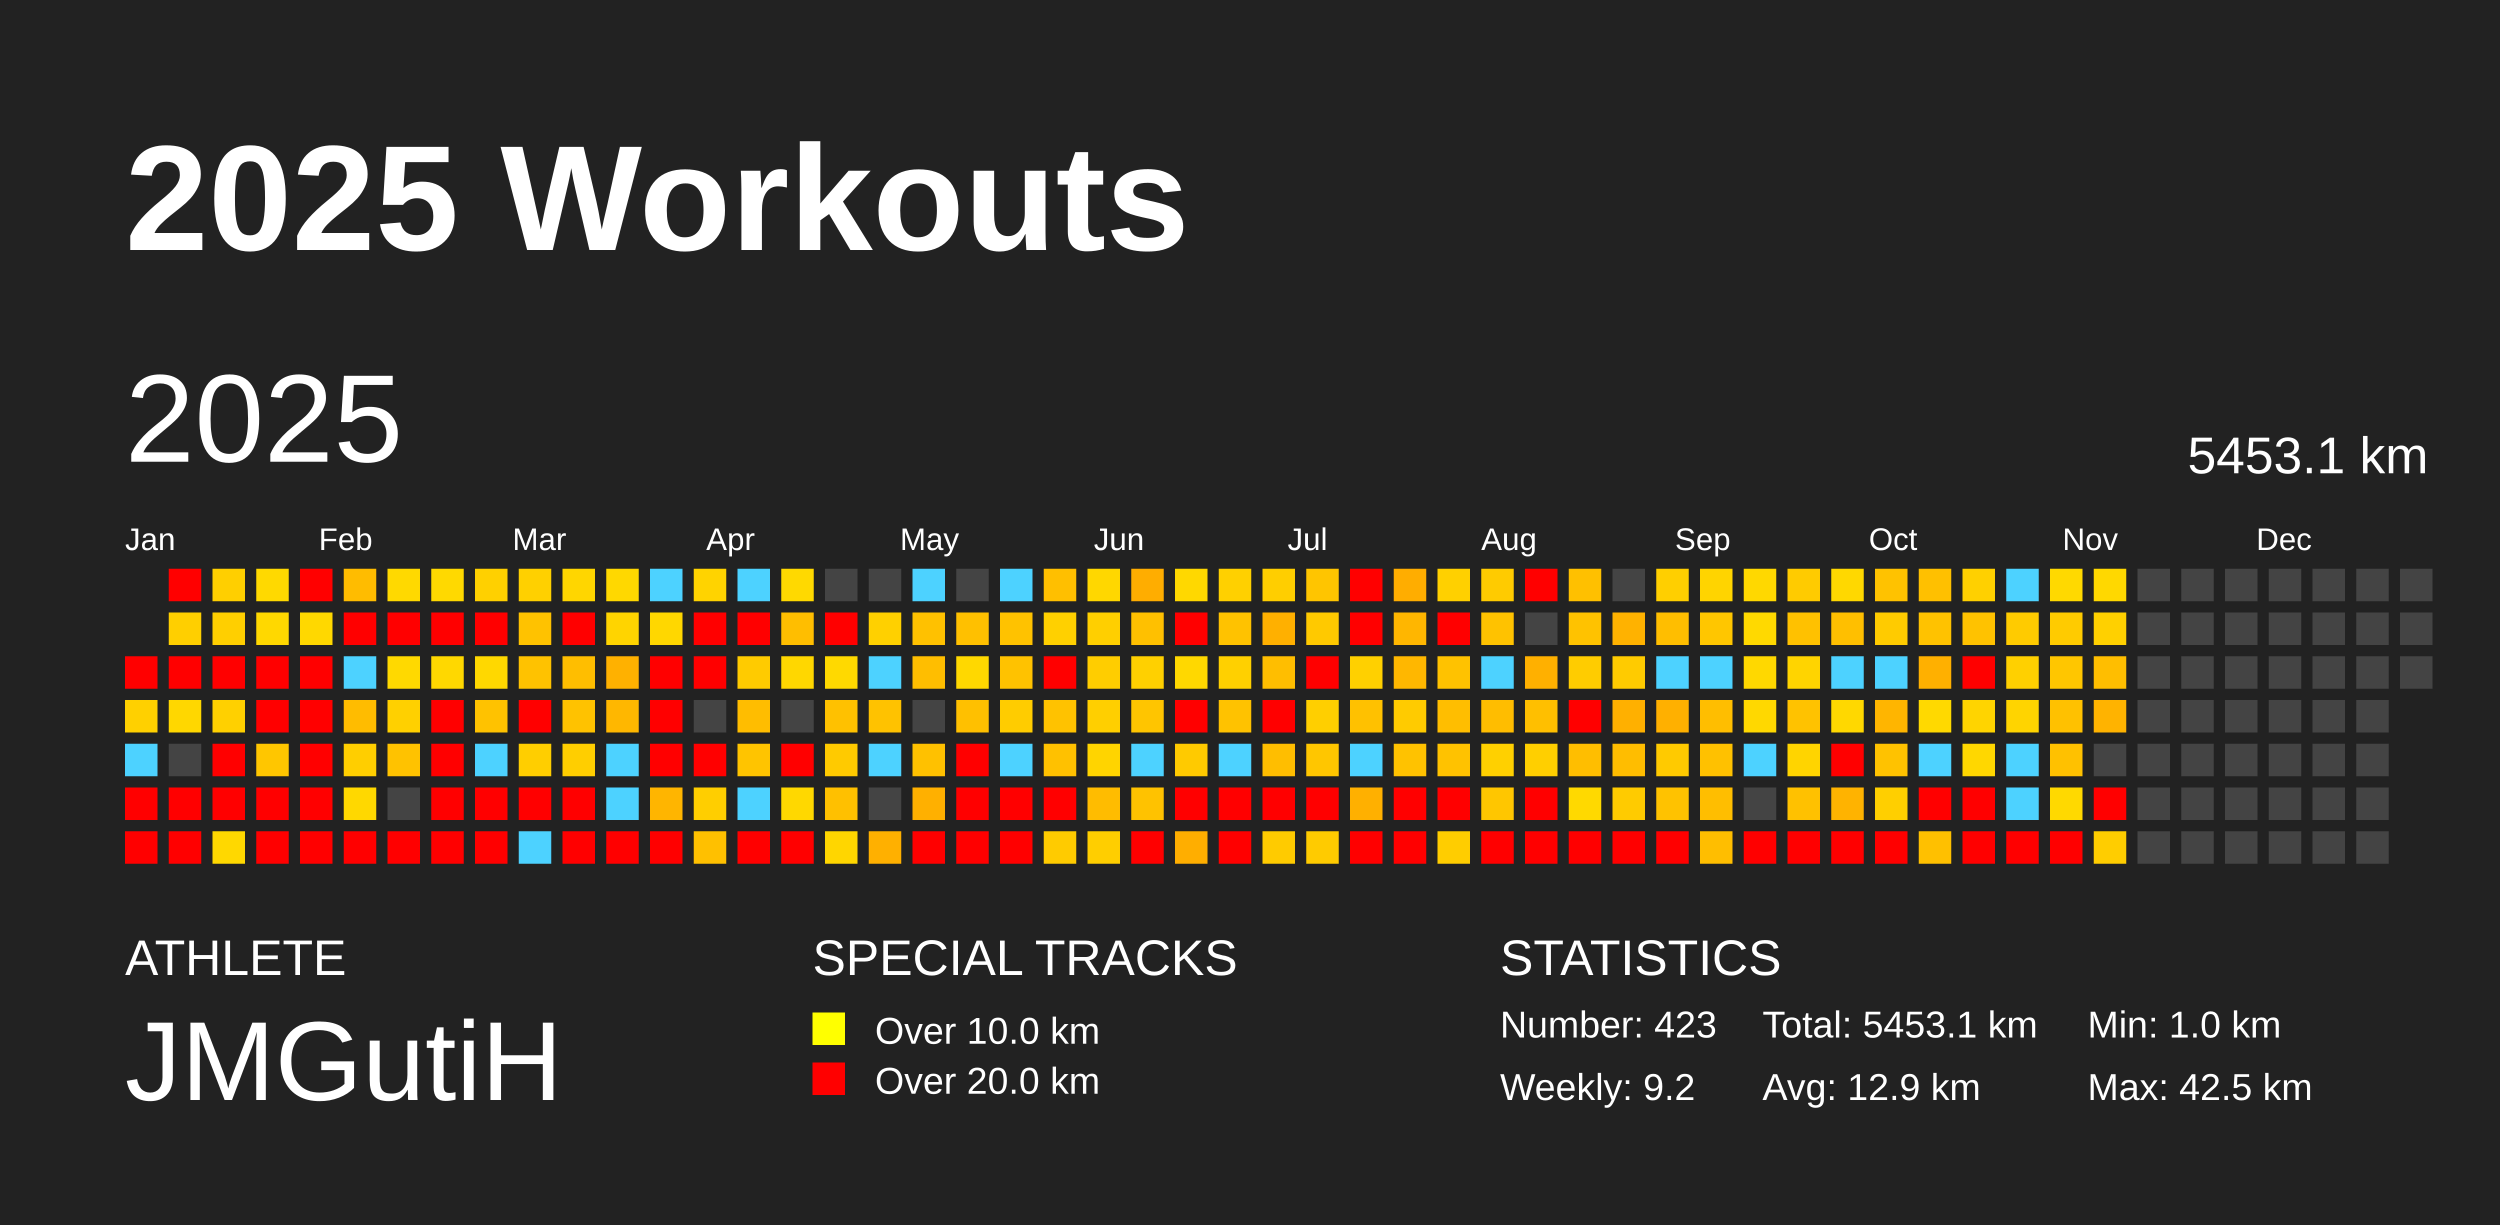
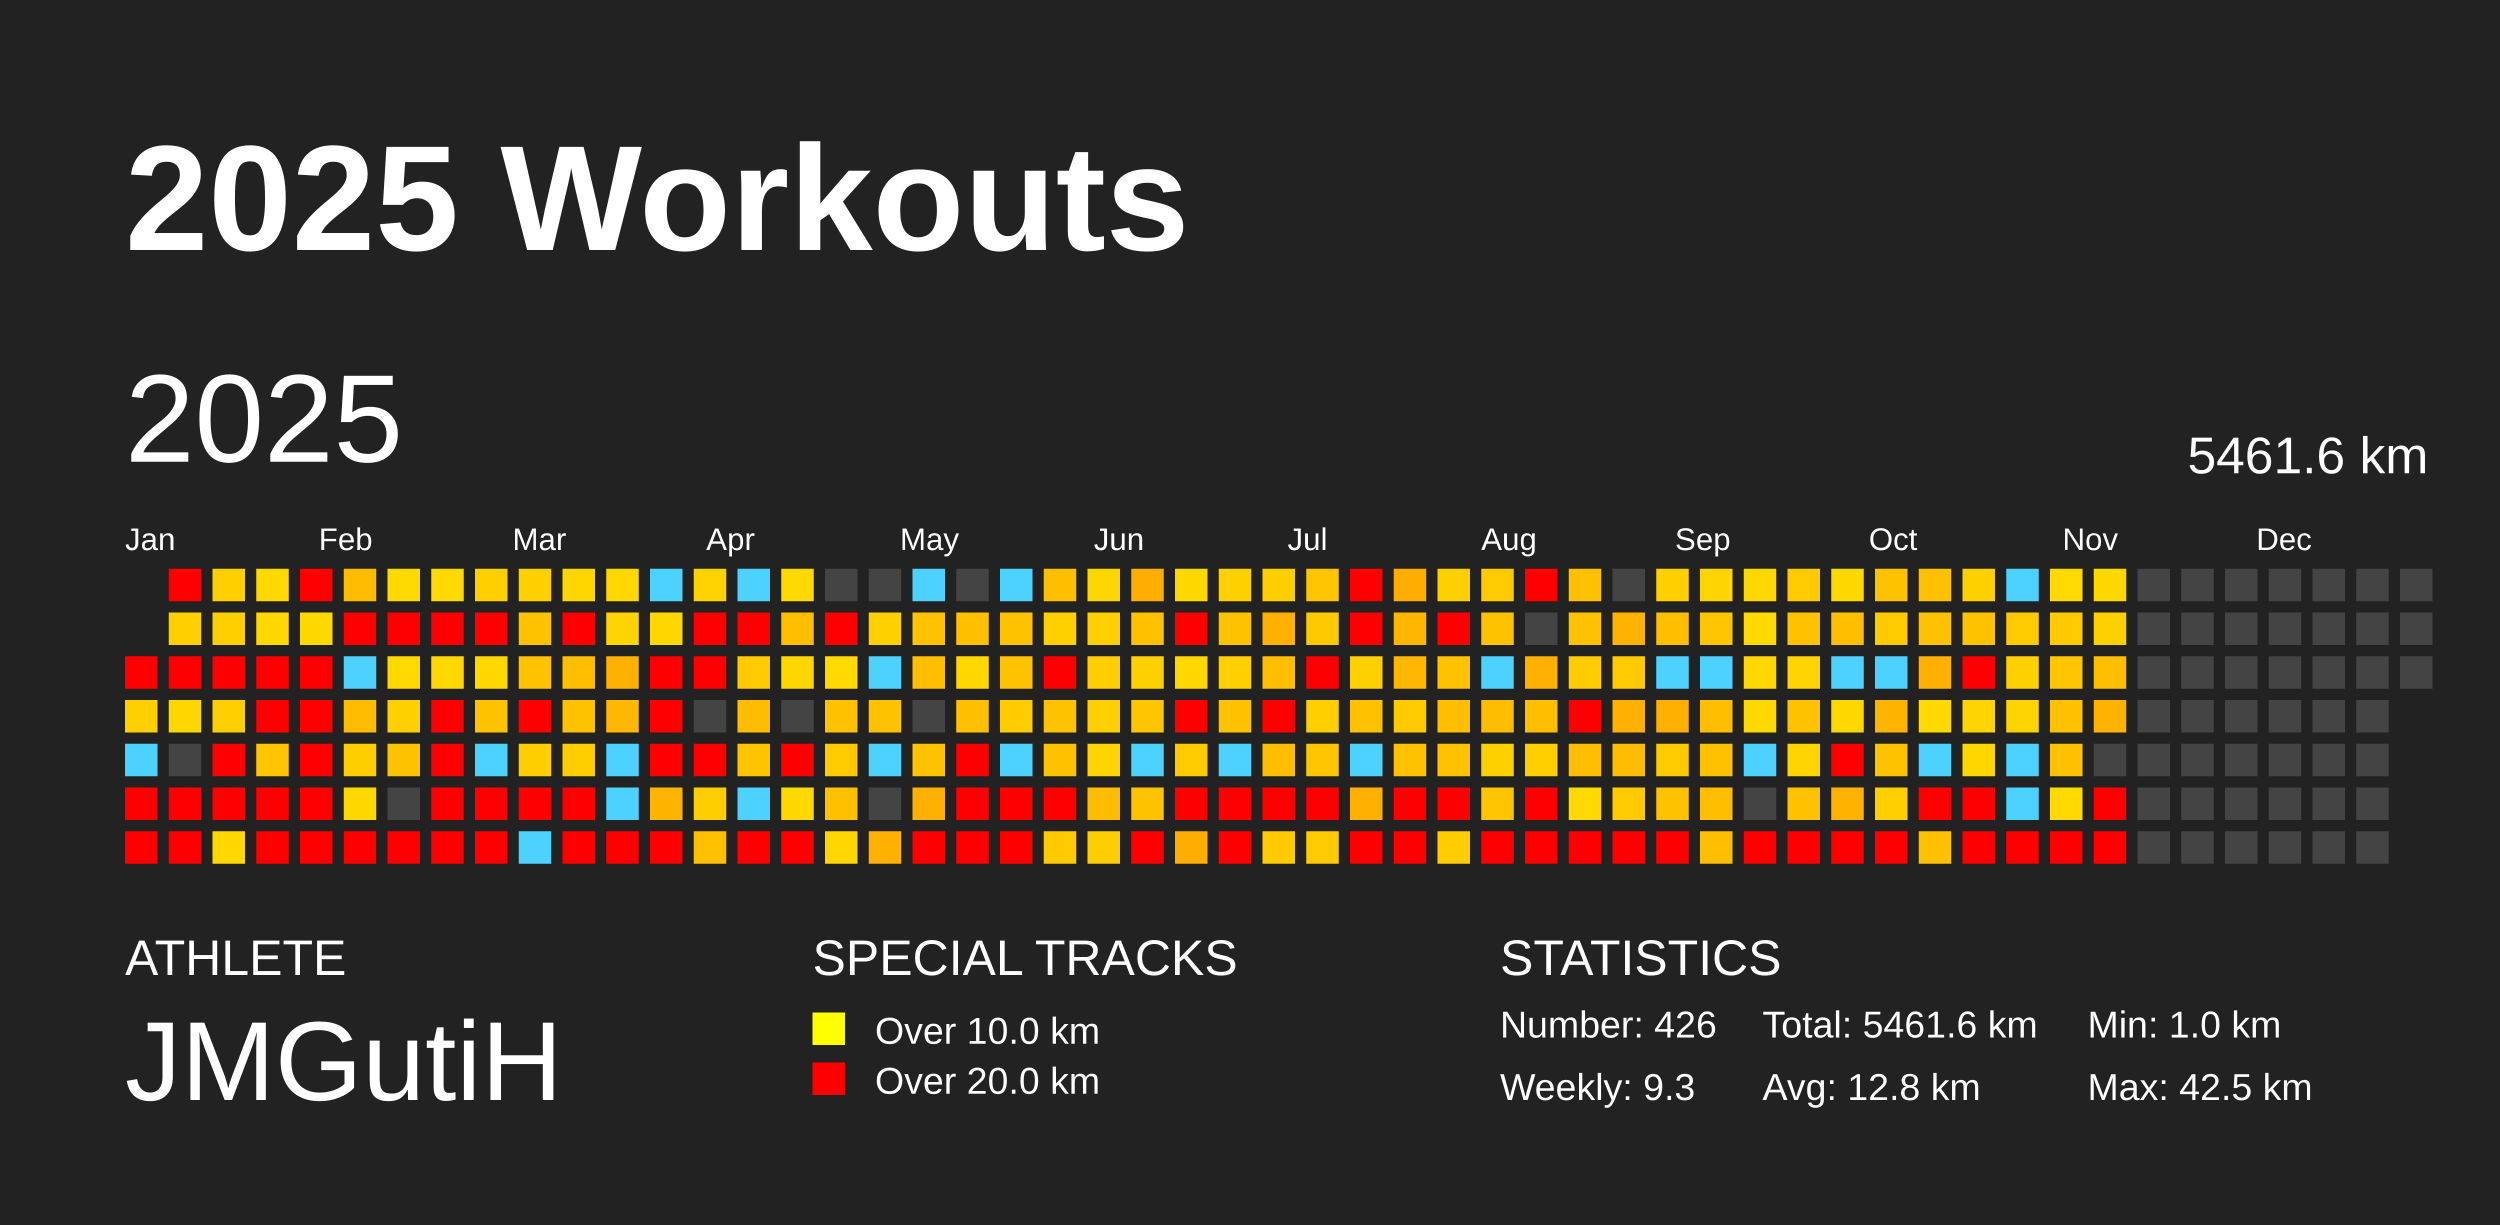
<svg xmlns="http://www.w3.org/2000/svg" baseProfile="full" height="98mm" version="1.1" viewBox="0,0,200,98" width="200mm">
  <defs />
  <rect fill="#222222" height="98" width="200" x="0" y="0" />
  <text fill="#FFFFFF" style="font-size:12px; font-family:Arial; font-weight:bold;" x="10" y="20">2025 Workouts</text>
  <text fill="#FFFFFF" style="font-size:4px; font-family:Arial" x="10" y="78">ATHLETE</text>
  <text fill="#FFFFFF" style="font-size:9px; font-family:Arial" x="10" y="88">JMGutiH</text>
  <text fill="#FFFFFF" style="font-size:4px; font-family:Arial" x="65" y="78">SPECIAL TRACKS</text>
  <rect fill="yellow" height="2.6" width="2.6" x="65" y="81" />
  <text fill="#FFFFFF" style="font-size:3px; font-family:Arial" x="70" y="83.5">Over 10.0 km</text>
  <rect fill="red" height="2.6" width="2.6" x="65" y="85" />
  <text fill="#FFFFFF" style="font-size:3px; font-family:Arial" x="70" y="87.5">Over 20.0 km</text>
  <text fill="#FFFFFF" style="font-size:4px; font-family:Arial" x="120" y="78">STATISTICS</text>
-   <text fill="#FFFFFF" style="font-size:3px; font-family:Arial" x="120" y="83">Number: 423</text>
-   <text fill="#FFFFFF" style="font-size:3px; font-family:Arial" x="120" y="88">Weekly: 9.2</text>
-   <text fill="#FFFFFF" style="font-size:3px; font-family:Arial" x="141" y="83">Total: 5453.1 km</text>
-   <text fill="#FFFFFF" style="font-size:3px; font-family:Arial" x="141" y="88">Avg: 12.9 km</text>
+   <text fill="#FFFFFF" style="font-size:3px; font-family:Arial" x="120" y="83">Number: 426</text>
+   <text fill="#FFFFFF" style="font-size:3px; font-family:Arial" x="120" y="88">Weekly: 9.3</text>
+   <text fill="#FFFFFF" style="font-size:3px; font-family:Arial" x="141" y="83">Total: 5461.6 km</text>
+   <text fill="#FFFFFF" style="font-size:3px; font-family:Arial" x="141" y="88">Avg: 12.8 km</text>
  <text fill="#FFFFFF" style="font-size:3px; font-family:Arial" x="167" y="83">Min: 1.0 km</text>
  <text fill="#FFFFFF" style="font-size:3px; font-family:Arial" x="167" y="88">Max: 42.5 km</text>
  <text dominant-baseline="hanging" fill="#FFFFFF" style="font-size:10.0px; font-family:Arial;" x="10" y="30">2025</text>
-   <text dominant-baseline="hanging" fill="#FFFFFF" style="font-size:4.125px; font-family:Arial;" x="175" y="35">5453.1 km</text>
+   <text dominant-baseline="hanging" fill="#FFFFFF" style="font-size:4.125px; font-family:Arial;" x="175" y="35">5461.6 km</text>
  <text fill="#FFFFFF" style="font-size:2.5px; font-family:Arial" x="10.0" y="44">Jan</text>
  <text fill="#FFFFFF" style="font-size:2.5px; font-family:Arial" x="25.5" y="44">Feb</text>
  <text fill="#FFFFFF" style="font-size:2.5px; font-family:Arial" x="41.0" y="44">Mar</text>
  <text fill="#FFFFFF" style="font-size:2.5px; font-family:Arial" x="56.5" y="44">Apr</text>
  <text fill="#FFFFFF" style="font-size:2.5px; font-family:Arial" x="72.0" y="44">May</text>
  <text fill="#FFFFFF" style="font-size:2.5px; font-family:Arial" x="87.5" y="44">Jun</text>
  <text fill="#FFFFFF" style="font-size:2.5px; font-family:Arial" x="103.0" y="44">Jul</text>
  <text fill="#FFFFFF" style="font-size:2.5px; font-family:Arial" x="118.5" y="44">Aug</text>
  <text fill="#FFFFFF" style="font-size:2.5px; font-family:Arial" x="134.0" y="44">Sep</text>
  <text fill="#FFFFFF" style="font-size:2.5px; font-family:Arial" x="149.5" y="44">Oct</text>
  <text fill="#FFFFFF" style="font-size:2.5px; font-family:Arial" x="165.0" y="44">Nov</text>
  <text fill="#FFFFFF" style="font-size:2.5px; font-family:Arial" x="180.5" y="44">Dec</text>
  <rect fill="red" height="2.6" width="2.6" x="10.0" y="52.5" />
  <rect fill="#ffd000" height="2.6" width="2.6" x="10.0" y="56.0" />
  <rect fill="#4dd2ff" height="2.6" width="2.6" x="10.0" y="59.5" />
  <rect fill="red" height="2.6" width="2.6" x="10.0" y="63.0" />
  <rect fill="red" height="2.6" width="2.6" x="10.0" y="66.5" />
  <rect fill="red" height="2.6" width="2.6" x="13.5" y="45.5" />
  <rect fill="#ffcf00" height="2.6" width="2.6" x="13.5" y="49.0" />
  <rect fill="red" height="2.6" width="2.6" x="13.5" y="52.5" />
  <rect fill="#ffd700" height="2.6" width="2.6" x="13.5" y="56.0" />
  <rect fill="#444444" height="2.6" width="2.6" x="13.5" y="59.5" />
  <rect fill="red" height="2.6" width="2.6" x="13.5" y="63.0" />
  <rect fill="red" height="2.6" width="2.6" x="13.5" y="66.5" />
  <rect fill="#ffcf00" height="2.6" width="2.6" x="17.0" y="45.5" />
  <rect fill="#ffcf00" height="2.6" width="2.6" x="17.0" y="49.0" />
  <rect fill="red" height="2.6" width="2.6" x="17.0" y="52.5" />
  <rect fill="#ffd000" height="2.6" width="2.6" x="17.0" y="56.0" />
  <rect fill="red" height="2.6" width="2.6" x="17.0" y="59.5" />
  <rect fill="red" height="2.6" width="2.6" x="17.0" y="63.0" />
  <rect fill="#ffd800" height="2.6" width="2.6" x="17.0" y="66.5" />
  <rect fill="#ffd900" height="2.6" width="2.6" x="20.5" y="45.5" />
  <rect fill="#ffd800" height="2.6" width="2.6" x="20.5" y="49.0" />
  <rect fill="red" height="2.6" width="2.6" x="20.5" y="52.5" />
  <rect fill="red" height="2.6" width="2.6" x="20.5" y="56.0" />
  <rect fill="#ffc600" height="2.6" width="2.6" x="20.5" y="59.5" />
  <rect fill="red" height="2.6" width="2.6" x="20.5" y="63.0" />
  <rect fill="red" height="2.6" width="2.6" x="20.5" y="66.5" />
  <rect fill="red" height="2.6" width="2.6" x="24.0" y="45.5" />
  <rect fill="#ffd800" height="2.6" width="2.6" x="24.0" y="49.0" />
  <rect fill="red" height="2.6" width="2.6" x="24.0" y="52.5" />
  <rect fill="red" height="2.6" width="2.6" x="24.0" y="56.0" />
  <rect fill="red" height="2.6" width="2.6" x="24.0" y="59.5" />
  <rect fill="red" height="2.6" width="2.6" x="24.0" y="63.0" />
  <rect fill="red" height="2.6" width="2.6" x="24.0" y="66.5" />
  <rect fill="#ffbc00" height="2.6" width="2.6" x="27.5" y="45.5" />
  <rect fill="red" height="2.6" width="2.6" x="27.5" y="49.0" />
  <rect fill="#4dd2ff" height="2.6" width="2.6" x="27.5" y="52.5" />
  <rect fill="#ffbc00" height="2.6" width="2.6" x="27.5" y="56.0" />
  <rect fill="#ffce00" height="2.6" width="2.6" x="27.5" y="59.5" />
  <rect fill="#ffd800" height="2.6" width="2.6" x="27.5" y="63.0" />
  <rect fill="red" height="2.6" width="2.6" x="27.5" y="66.5" />
  <rect fill="#ffd900" height="2.6" width="2.6" x="31.0" y="45.5" />
  <rect fill="red" height="2.6" width="2.6" x="31.0" y="49.0" />
  <rect fill="#ffd900" height="2.6" width="2.6" x="31.0" y="52.5" />
  <rect fill="#ffd000" height="2.6" width="2.6" x="31.0" y="56.0" />
  <rect fill="#ffc200" height="2.6" width="2.6" x="31.0" y="59.5" />
  <rect fill="#444444" height="2.6" width="2.6" x="31.0" y="63.0" />
  <rect fill="red" height="2.6" width="2.6" x="31.0" y="66.5" />
  <rect fill="#ffd900" height="2.6" width="2.6" x="34.5" y="45.5" />
  <rect fill="red" height="2.6" width="2.6" x="34.5" y="49.0" />
  <rect fill="#ffd800" height="2.6" width="2.6" x="34.5" y="52.5" />
  <rect fill="red" height="2.6" width="2.6" x="34.5" y="56.0" />
  <rect fill="red" height="2.6" width="2.6" x="34.5" y="59.5" />
  <rect fill="red" height="2.6" width="2.6" x="34.5" y="63.0" />
  <rect fill="red" height="2.6" width="2.6" x="34.5" y="66.5" />
  <rect fill="#ffd000" height="2.6" width="2.6" x="38.0" y="45.5" />
  <rect fill="red" height="2.6" width="2.6" x="38.0" y="49.0" />
  <rect fill="#ffd800" height="2.6" width="2.6" x="38.0" y="52.5" />
  <rect fill="#ffc200" height="2.6" width="2.6" x="38.0" y="56.0" />
  <rect fill="#4dd2ff" height="2.6" width="2.6" x="38.0" y="59.5" />
  <rect fill="red" height="2.6" width="2.6" x="38.0" y="63.0" />
  <rect fill="red" height="2.6" width="2.6" x="38.0" y="66.5" />
  <rect fill="#ffd000" height="2.6" width="2.6" x="41.5" y="45.5" />
  <rect fill="#ffc200" height="2.6" width="2.6" x="41.5" y="49.0" />
  <rect fill="#ffc200" height="2.6" width="2.6" x="41.5" y="52.5" />
  <rect fill="red" height="2.6" width="2.6" x="41.5" y="56.0" />
  <rect fill="#ffce00" height="2.6" width="2.6" x="41.5" y="59.5" />
  <rect fill="red" height="2.6" width="2.6" x="41.5" y="63.0" />
  <rect fill="#4dd2ff" height="2.6" width="2.6" x="41.5" y="66.5" />
  <rect fill="#ffd600" height="2.6" width="2.6" x="45.0" y="45.5" />
  <rect fill="red" height="2.6" width="2.6" x="45.0" y="49.0" />
  <rect fill="#ffbe00" height="2.6" width="2.6" x="45.0" y="52.5" />
  <rect fill="#ffc200" height="2.6" width="2.6" x="45.0" y="56.0" />
  <rect fill="#ffce00" height="2.6" width="2.6" x="45.0" y="59.5" />
  <rect fill="red" height="2.6" width="2.6" x="45.0" y="63.0" />
  <rect fill="red" height="2.6" width="2.6" x="45.0" y="66.5" />
  <rect fill="#ffd800" height="2.6" width="2.6" x="48.5" y="45.5" />
  <rect fill="#ffd400" height="2.6" width="2.6" x="48.5" y="49.0" />
  <rect fill="#ffb100" height="2.6" width="2.6" x="48.5" y="52.5" />
  <rect fill="#ffb700" height="2.6" width="2.6" x="48.5" y="56.0" />
  <rect fill="#4dd2ff" height="2.6" width="2.6" x="48.5" y="59.5" />
  <rect fill="#4dd2ff" height="2.6" width="2.6" x="48.5" y="63.0" />
  <rect fill="red" height="2.6" width="2.6" x="48.5" y="66.5" />
  <rect fill="#4dd2ff" height="2.6" width="2.6" x="52.0" y="45.5" />
  <rect fill="#ffd700" height="2.6" width="2.6" x="52.0" y="49.0" />
  <rect fill="red" height="2.6" width="2.6" x="52.0" y="52.5" />
  <rect fill="red" height="2.6" width="2.6" x="52.0" y="56.0" />
  <rect fill="red" height="2.6" width="2.6" x="52.0" y="59.5" />
  <rect fill="#ffb500" height="2.6" width="2.6" x="52.0" y="63.0" />
  <rect fill="red" height="2.6" width="2.6" x="52.0" y="66.5" />
  <rect fill="#ffd300" height="2.6" width="2.6" x="55.5" y="45.5" />
  <rect fill="red" height="2.6" width="2.6" x="55.5" y="49.0" />
  <rect fill="red" height="2.6" width="2.6" x="55.5" y="52.5" />
  <rect fill="#444444" height="2.6" width="2.6" x="55.5" y="56.0" />
  <rect fill="red" height="2.6" width="2.6" x="55.5" y="59.5" />
  <rect fill="#ffce00" height="2.6" width="2.6" x="55.5" y="63.0" />
  <rect fill="#ffc000" height="2.6" width="2.6" x="55.5" y="66.5" />
  <rect fill="#4dd2ff" height="2.6" width="2.6" x="59.0" y="45.5" />
  <rect fill="red" height="2.6" width="2.6" x="59.0" y="49.0" />
  <rect fill="#ffcb00" height="2.6" width="2.6" x="59.0" y="52.5" />
  <rect fill="#ffbd00" height="2.6" width="2.6" x="59.0" y="56.0" />
  <rect fill="#ffc400" height="2.6" width="2.6" x="59.0" y="59.5" />
  <rect fill="#4dd2ff" height="2.6" width="2.6" x="59.0" y="63.0" />
  <rect fill="red" height="2.6" width="2.6" x="59.0" y="66.5" />
  <rect fill="#ffd900" height="2.6" width="2.6" x="62.5" y="45.5" />
  <rect fill="#ffbe00" height="2.6" width="2.6" x="62.5" y="49.0" />
  <rect fill="#ffd700" height="2.6" width="2.6" x="62.5" y="52.5" />
  <rect fill="#444444" height="2.6" width="2.6" x="62.5" y="56.0" />
  <rect fill="red" height="2.6" width="2.6" x="62.5" y="59.5" />
  <rect fill="#ffd800" height="2.6" width="2.6" x="62.5" y="63.0" />
  <rect fill="red" height="2.6" width="2.6" x="62.5" y="66.5" />
  <rect fill="#444444" height="2.6" width="2.6" x="66.0" y="45.5" />
  <rect fill="red" height="2.6" width="2.6" x="66.0" y="49.0" />
  <rect fill="#ffd900" height="2.6" width="2.6" x="66.0" y="52.5" />
  <rect fill="#ffc100" height="2.6" width="2.6" x="66.0" y="56.0" />
  <rect fill="#ffca00" height="2.6" width="2.6" x="66.0" y="59.5" />
  <rect fill="#ffc000" height="2.6" width="2.6" x="66.0" y="63.0" />
  <rect fill="#ffd600" height="2.6" width="2.6" x="66.0" y="66.5" />
  <rect fill="#444444" height="2.6" width="2.6" x="69.5" y="45.5" />
  <rect fill="#ffd000" height="2.6" width="2.6" x="69.5" y="49.0" />
  <rect fill="#4dd2ff" height="2.6" width="2.6" x="69.5" y="52.5" />
  <rect fill="#ffc200" height="2.6" width="2.6" x="69.5" y="56.0" />
  <rect fill="#4dd2ff" height="2.6" width="2.6" x="69.5" y="59.5" />
  <rect fill="#444444" height="2.6" width="2.6" x="69.5" y="63.0" />
  <rect fill="#ffb000" height="2.6" width="2.6" x="69.5" y="66.5" />
  <rect fill="#4dd2ff" height="2.6" width="2.6" x="73.0" y="45.5" />
  <rect fill="#ffc100" height="2.6" width="2.6" x="73.0" y="49.0" />
  <rect fill="#ffbe00" height="2.6" width="2.6" x="73.0" y="52.5" />
  <rect fill="#444444" height="2.6" width="2.6" x="73.0" y="56.0" />
  <rect fill="#ffc100" height="2.6" width="2.6" x="73.0" y="59.5" />
  <rect fill="#ffb000" height="2.6" width="2.6" x="73.0" y="63.0" />
  <rect fill="red" height="2.6" width="2.6" x="73.0" y="66.5" />
  <rect fill="#444444" height="2.6" width="2.6" x="76.5" y="45.5" />
  <rect fill="#ffc000" height="2.6" width="2.6" x="76.5" y="49.0" />
  <rect fill="#ffd800" height="2.6" width="2.6" x="76.5" y="52.5" />
  <rect fill="#ffc000" height="2.6" width="2.6" x="76.5" y="56.0" />
  <rect fill="red" height="2.6" width="2.6" x="76.5" y="59.5" />
  <rect fill="red" height="2.6" width="2.6" x="76.5" y="63.0" />
  <rect fill="red" height="2.6" width="2.6" x="76.5" y="66.5" />
  <rect fill="#4dd2ff" height="2.6" width="2.6" x="80.0" y="45.5" />
  <rect fill="#ffc200" height="2.6" width="2.6" x="80.0" y="49.0" />
  <rect fill="#ffc200" height="2.6" width="2.6" x="80.0" y="52.5" />
  <rect fill="#ffcc00" height="2.6" width="2.6" x="80.0" y="56.0" />
  <rect fill="#4dd2ff" height="2.6" width="2.6" x="80.0" y="59.5" />
  <rect fill="red" height="2.6" width="2.6" x="80.0" y="63.0" />
  <rect fill="red" height="2.6" width="2.6" x="80.0" y="66.5" />
  <rect fill="#ffbf00" height="2.6" width="2.6" x="83.5" y="45.5" />
  <rect fill="#ffd000" height="2.6" width="2.6" x="83.5" y="49.0" />
  <rect fill="red" height="2.6" width="2.6" x="83.5" y="52.5" />
  <rect fill="#ffc200" height="2.6" width="2.6" x="83.5" y="56.0" />
  <rect fill="#ffc100" height="2.6" width="2.6" x="83.5" y="59.5" />
  <rect fill="red" height="2.6" width="2.6" x="83.5" y="63.0" />
  <rect fill="#ffcb00" height="2.6" width="2.6" x="83.5" y="66.5" />
  <rect fill="#ffd700" height="2.6" width="2.6" x="87.0" y="45.5" />
  <rect fill="#ffcf00" height="2.6" width="2.6" x="87.0" y="49.0" />
  <rect fill="#ffcd00" height="2.6" width="2.6" x="87.0" y="52.5" />
  <rect fill="#ffcf00" height="2.6" width="2.6" x="87.0" y="56.0" />
  <rect fill="#ffd400" height="2.6" width="2.6" x="87.0" y="59.5" />
  <rect fill="#ffbc00" height="2.6" width="2.6" x="87.0" y="63.0" />
  <rect fill="#ffce00" height="2.6" width="2.6" x="87.0" y="66.5" />
  <rect fill="#ffad00" height="2.6" width="2.6" x="90.5" y="45.5" />
  <rect fill="#ffc000" height="2.6" width="2.6" x="90.5" y="49.0" />
  <rect fill="#ffd000" height="2.6" width="2.6" x="90.5" y="52.5" />
  <rect fill="#ffc500" height="2.6" width="2.6" x="90.5" y="56.0" />
  <rect fill="#4dd2ff" height="2.6" width="2.6" x="90.5" y="59.5" />
  <rect fill="#ffc200" height="2.6" width="2.6" x="90.5" y="63.0" />
  <rect fill="red" height="2.6" width="2.6" x="90.5" y="66.5" />
  <rect fill="#ffd800" height="2.6" width="2.6" x="94.0" y="45.5" />
  <rect fill="red" height="2.6" width="2.6" x="94.0" y="49.0" />
  <rect fill="#ffd800" height="2.6" width="2.6" x="94.0" y="52.5" />
  <rect fill="red" height="2.6" width="2.6" x="94.0" y="56.0" />
  <rect fill="#ffca00" height="2.6" width="2.6" x="94.0" y="59.5" />
  <rect fill="red" height="2.6" width="2.6" x="94.0" y="63.0" />
  <rect fill="#ffae00" height="2.6" width="2.6" x="94.0" y="66.5" />
  <rect fill="#ffd000" height="2.6" width="2.6" x="97.5" y="45.5" />
  <rect fill="#ffc200" height="2.6" width="2.6" x="97.5" y="49.0" />
  <rect fill="#ffd000" height="2.6" width="2.6" x="97.5" y="52.5" />
  <rect fill="#ffc200" height="2.6" width="2.6" x="97.5" y="56.0" />
  <rect fill="#4dd2ff" height="2.6" width="2.6" x="97.5" y="59.5" />
  <rect fill="red" height="2.6" width="2.6" x="97.5" y="63.0" />
  <rect fill="red" height="2.6" width="2.6" x="97.5" y="66.5" />
  <rect fill="#ffce00" height="2.6" width="2.6" x="101.0" y="45.5" />
  <rect fill="#ffb000" height="2.6" width="2.6" x="101.0" y="49.0" />
  <rect fill="#ffbe00" height="2.6" width="2.6" x="101.0" y="52.5" />
  <rect fill="red" height="2.6" width="2.6" x="101.0" y="56.0" />
  <rect fill="#ffbe00" height="2.6" width="2.6" x="101.0" y="59.5" />
  <rect fill="red" height="2.6" width="2.6" x="101.0" y="63.0" />
  <rect fill="#ffcb00" height="2.6" width="2.6" x="101.0" y="66.5" />
  <rect fill="#ffc500" height="2.6" width="2.6" x="104.5" y="45.5" />
  <rect fill="#ffc900" height="2.6" width="2.6" x="104.5" y="49.0" />
  <rect fill="red" height="2.6" width="2.6" x="104.5" y="52.5" />
  <rect fill="#ffcf00" height="2.6" width="2.6" x="104.5" y="56.0" />
  <rect fill="#ffc600" height="2.6" width="2.6" x="104.5" y="59.5" />
  <rect fill="red" height="2.6" width="2.6" x="104.5" y="63.0" />
  <rect fill="#ffcb00" height="2.6" width="2.6" x="104.5" y="66.5" />
  <rect fill="red" height="2.6" width="2.6" x="108.0" y="45.5" />
  <rect fill="red" height="2.6" width="2.6" x="108.0" y="49.0" />
  <rect fill="#ffd000" height="2.6" width="2.6" x="108.0" y="52.5" />
  <rect fill="#ffc100" height="2.6" width="2.6" x="108.0" y="56.0" />
  <rect fill="#4dd2ff" height="2.6" width="2.6" x="108.0" y="59.5" />
  <rect fill="#ffb000" height="2.6" width="2.6" x="108.0" y="63.0" />
  <rect fill="red" height="2.6" width="2.6" x="108.0" y="66.5" />
  <rect fill="#ffad00" height="2.6" width="2.6" x="111.5" y="45.5" />
  <rect fill="#ffb600" height="2.6" width="2.6" x="111.5" y="49.0" />
  <rect fill="#ffb700" height="2.6" width="2.6" x="111.5" y="52.5" />
  <rect fill="#ffcb00" height="2.6" width="2.6" x="111.5" y="56.0" />
  <rect fill="#ffc200" height="2.6" width="2.6" x="111.5" y="59.5" />
  <rect fill="red" height="2.6" width="2.6" x="111.5" y="63.0" />
  <rect fill="red" height="2.6" width="2.6" x="111.5" y="66.5" />
  <rect fill="#ffd000" height="2.6" width="2.6" x="115.0" y="45.5" />
  <rect fill="red" height="2.6" width="2.6" x="115.0" y="49.0" />
  <rect fill="#ffc200" height="2.6" width="2.6" x="115.0" y="52.5" />
  <rect fill="#ffbe00" height="2.6" width="2.6" x="115.0" y="56.0" />
  <rect fill="#ffc200" height="2.6" width="2.6" x="115.0" y="59.5" />
  <rect fill="red" height="2.6" width="2.6" x="115.0" y="63.0" />
  <rect fill="#ffcd00" height="2.6" width="2.6" x="115.0" y="66.5" />
  <rect fill="#ffcb00" height="2.6" width="2.6" x="118.5" y="45.5" />
  <rect fill="#ffc200" height="2.6" width="2.6" x="118.5" y="49.0" />
  <rect fill="#4dd2ff" height="2.6" width="2.6" x="118.5" y="52.5" />
  <rect fill="#ffbd00" height="2.6" width="2.6" x="118.5" y="56.0" />
  <rect fill="#ffd000" height="2.6" width="2.6" x="118.5" y="59.5" />
  <rect fill="#ffc600" height="2.6" width="2.6" x="118.5" y="63.0" />
  <rect fill="red" height="2.6" width="2.6" x="118.5" y="66.5" />
  <rect fill="red" height="2.6" width="2.6" x="122.0" y="45.5" />
  <rect fill="#444444" height="2.6" width="2.6" x="122.0" y="49.0" />
  <rect fill="#ffb000" height="2.6" width="2.6" x="122.0" y="52.5" />
  <rect fill="#ffbf00" height="2.6" width="2.6" x="122.0" y="56.0" />
  <rect fill="#ffcf00" height="2.6" width="2.6" x="122.0" y="59.5" />
  <rect fill="red" height="2.6" width="2.6" x="122.0" y="63.0" />
  <rect fill="red" height="2.6" width="2.6" x="122.0" y="66.5" />
  <rect fill="#ffc000" height="2.6" width="2.6" x="125.5" y="45.5" />
  <rect fill="#ffc200" height="2.6" width="2.6" x="125.5" y="49.0" />
  <rect fill="#ffcc00" height="2.6" width="2.6" x="125.5" y="52.5" />
  <rect fill="red" height="2.6" width="2.6" x="125.5" y="56.0" />
  <rect fill="#ffbe00" height="2.6" width="2.6" x="125.5" y="59.5" />
  <rect fill="#ffd900" height="2.6" width="2.6" x="125.5" y="63.0" />
  <rect fill="red" height="2.6" width="2.6" x="125.5" y="66.5" />
  <rect fill="#444444" height="2.6" width="2.6" x="129.0" y="45.5" />
  <rect fill="#ffb200" height="2.6" width="2.6" x="129.0" y="49.0" />
  <rect fill="#ffcb00" height="2.6" width="2.6" x="129.0" y="52.5" />
  <rect fill="#ffb000" height="2.6" width="2.6" x="129.0" y="56.0" />
  <rect fill="#ffbd00" height="2.6" width="2.6" x="129.0" y="59.5" />
  <rect fill="#ffcb00" height="2.6" width="2.6" x="129.0" y="63.0" />
  <rect fill="red" height="2.6" width="2.6" x="129.0" y="66.5" />
  <rect fill="#ffcf00" height="2.6" width="2.6" x="132.5" y="45.5" />
  <rect fill="#ffbe00" height="2.6" width="2.6" x="132.5" y="49.0" />
  <rect fill="#4dd2ff" height="2.6" width="2.6" x="132.5" y="52.5" />
  <rect fill="#ffb000" height="2.6" width="2.6" x="132.5" y="56.0" />
  <rect fill="#ffca00" height="2.6" width="2.6" x="132.5" y="59.5" />
  <rect fill="#ffc200" height="2.6" width="2.6" x="132.5" y="63.0" />
  <rect fill="red" height="2.6" width="2.6" x="132.5" y="66.5" />
  <rect fill="#ffd400" height="2.6" width="2.6" x="136.0" y="45.5" />
  <rect fill="#ffc600" height="2.6" width="2.6" x="136.0" y="49.0" />
  <rect fill="#4dd2ff" height="2.6" width="2.6" x="136.0" y="52.5" />
  <rect fill="#ffbe00" height="2.6" width="2.6" x="136.0" y="56.0" />
  <rect fill="#ffc100" height="2.6" width="2.6" x="136.0" y="59.5" />
  <rect fill="#ffbe00" height="2.6" width="2.6" x="136.0" y="63.0" />
  <rect fill="#ffbe00" height="2.6" width="2.6" x="136.0" y="66.5" />
  <rect fill="#ffd800" height="2.6" width="2.6" x="139.5" y="45.5" />
  <rect fill="#ffd900" height="2.6" width="2.6" x="139.5" y="49.0" />
  <rect fill="#ffd800" height="2.6" width="2.6" x="139.5" y="52.5" />
  <rect fill="#ffd800" height="2.6" width="2.6" x="139.5" y="56.0" />
  <rect fill="#4dd2ff" height="2.6" width="2.6" x="139.5" y="59.5" />
  <rect fill="#444444" height="2.6" width="2.6" x="139.5" y="63.0" />
  <rect fill="red" height="2.6" width="2.6" x="139.5" y="66.5" />
  <rect fill="#ffcb00" height="2.6" width="2.6" x="143.0" y="45.5" />
  <rect fill="#ffc100" height="2.6" width="2.6" x="143.0" y="49.0" />
  <rect fill="#ffd400" height="2.6" width="2.6" x="143.0" y="52.5" />
  <rect fill="#ffc200" height="2.6" width="2.6" x="143.0" y="56.0" />
  <rect fill="#ffd400" height="2.6" width="2.6" x="143.0" y="59.5" />
  <rect fill="#ffc100" height="2.6" width="2.6" x="143.0" y="63.0" />
  <rect fill="red" height="2.6" width="2.6" x="143.0" y="66.5" />
  <rect fill="#ffd800" height="2.6" width="2.6" x="146.5" y="45.5" />
  <rect fill="#ffbf00" height="2.6" width="2.6" x="146.5" y="49.0" />
  <rect fill="#4dd2ff" height="2.6" width="2.6" x="146.5" y="52.5" />
  <rect fill="#ffd800" height="2.6" width="2.6" x="146.5" y="56.0" />
  <rect fill="red" height="2.6" width="2.6" x="146.5" y="59.5" />
  <rect fill="#ffb300" height="2.6" width="2.6" x="146.5" y="63.0" />
  <rect fill="red" height="2.6" width="2.6" x="146.5" y="66.5" />
  <rect fill="#ffc200" height="2.6" width="2.6" x="150.0" y="45.5" />
  <rect fill="#ffcb00" height="2.6" width="2.6" x="150.0" y="49.0" />
  <rect fill="#4dd2ff" height="2.6" width="2.6" x="150.0" y="52.5" />
  <rect fill="#ffb500" height="2.6" width="2.6" x="150.0" y="56.0" />
  <rect fill="#ffc200" height="2.6" width="2.6" x="150.0" y="59.5" />
  <rect fill="#ffcf00" height="2.6" width="2.6" x="150.0" y="63.0" />
  <rect fill="red" height="2.6" width="2.6" x="150.0" y="66.5" />
  <rect fill="#ffc000" height="2.6" width="2.6" x="153.5" y="45.5" />
  <rect fill="#ffc200" height="2.6" width="2.6" x="153.5" y="49.0" />
  <rect fill="#ffb000" height="2.6" width="2.6" x="153.5" y="52.5" />
  <rect fill="#ffd900" height="2.6" width="2.6" x="153.5" y="56.0" />
  <rect fill="#4dd2ff" height="2.6" width="2.6" x="153.5" y="59.5" />
  <rect fill="red" height="2.6" width="2.6" x="153.5" y="63.0" />
  <rect fill="#ffc000" height="2.6" width="2.6" x="153.5" y="66.5" />
  <rect fill="#ffd000" height="2.6" width="2.6" x="157.0" y="45.5" />
  <rect fill="#ffc200" height="2.6" width="2.6" x="157.0" y="49.0" />
  <rect fill="red" height="2.6" width="2.6" x="157.0" y="52.5" />
  <rect fill="#ffd400" height="2.6" width="2.6" x="157.0" y="56.0" />
  <rect fill="#ffd700" height="2.6" width="2.6" x="157.0" y="59.5" />
  <rect fill="red" height="2.6" width="2.6" x="157.0" y="63.0" />
  <rect fill="red" height="2.6" width="2.6" x="157.0" y="66.5" />
  <rect fill="#4dd2ff" height="2.6" width="2.6" x="160.5" y="45.5" />
  <rect fill="#ffcb00" height="2.6" width="2.6" x="160.5" y="49.0" />
  <rect fill="#ffd000" height="2.6" width="2.6" x="160.5" y="52.5" />
  <rect fill="#ffd400" height="2.6" width="2.6" x="160.5" y="56.0" />
  <rect fill="#4dd2ff" height="2.6" width="2.6" x="160.5" y="59.5" />
  <rect fill="#4dd2ff" height="2.6" width="2.6" x="160.5" y="63.0" />
  <rect fill="red" height="2.6" width="2.6" x="160.5" y="66.5" />
  <rect fill="#ffd900" height="2.6" width="2.6" x="164.0" y="45.5" />
  <rect fill="#ffcb00" height="2.6" width="2.6" x="164.0" y="49.0" />
  <rect fill="#ffc600" height="2.6" width="2.6" x="164.0" y="52.5" />
  <rect fill="#ffc100" height="2.6" width="2.6" x="164.0" y="56.0" />
  <rect fill="#ffc100" height="2.6" width="2.6" x="164.0" y="59.5" />
  <rect fill="#ffd900" height="2.6" width="2.6" x="164.0" y="63.0" />
  <rect fill="red" height="2.6" width="2.6" x="164.0" y="66.5" />
  <rect fill="#ffd800" height="2.6" width="2.6" x="167.5" y="45.5" />
  <rect fill="#ffd000" height="2.6" width="2.6" x="167.5" y="49.0" />
  <rect fill="#ffbe00" height="2.6" width="2.6" x="167.5" y="52.5" />
  <rect fill="#ffb300" height="2.6" width="2.6" x="167.5" y="56.0" />
  <rect fill="#444444" height="2.6" width="2.6" x="167.5" y="59.5" />
  <rect fill="red" height="2.6" width="2.6" x="167.5" y="63.0" />
-   <rect fill="#ffcd00" height="2.6" width="2.6" x="167.5" y="66.5" />
+   <rect fill="red" height="2.6" width="2.6" x="167.5" y="66.5" />
  <rect fill="#444444" height="2.6" width="2.6" x="171.0" y="45.5" />
  <rect fill="#444444" height="2.6" width="2.6" x="171.0" y="49.0" />
  <rect fill="#444444" height="2.6" width="2.6" x="171.0" y="52.5" />
  <rect fill="#444444" height="2.6" width="2.6" x="171.0" y="56.0" />
  <rect fill="#444444" height="2.6" width="2.6" x="171.0" y="59.5" />
  <rect fill="#444444" height="2.6" width="2.6" x="171.0" y="63.0" />
  <rect fill="#444444" height="2.6" width="2.6" x="171.0" y="66.5" />
  <rect fill="#444444" height="2.6" width="2.6" x="174.5" y="45.5" />
  <rect fill="#444444" height="2.6" width="2.6" x="174.5" y="49.0" />
  <rect fill="#444444" height="2.6" width="2.6" x="174.5" y="52.5" />
  <rect fill="#444444" height="2.6" width="2.6" x="174.5" y="56.0" />
  <rect fill="#444444" height="2.6" width="2.6" x="174.5" y="59.5" />
  <rect fill="#444444" height="2.6" width="2.6" x="174.5" y="63.0" />
  <rect fill="#444444" height="2.6" width="2.6" x="174.5" y="66.5" />
  <rect fill="#444444" height="2.6" width="2.6" x="178.0" y="45.5" />
  <rect fill="#444444" height="2.6" width="2.6" x="178.0" y="49.0" />
  <rect fill="#444444" height="2.6" width="2.6" x="178.0" y="52.5" />
  <rect fill="#444444" height="2.6" width="2.6" x="178.0" y="56.0" />
  <rect fill="#444444" height="2.6" width="2.6" x="178.0" y="59.5" />
  <rect fill="#444444" height="2.6" width="2.6" x="178.0" y="63.0" />
  <rect fill="#444444" height="2.6" width="2.6" x="178.0" y="66.5" />
  <rect fill="#444444" height="2.6" width="2.6" x="181.5" y="45.5" />
  <rect fill="#444444" height="2.6" width="2.6" x="181.5" y="49.0" />
  <rect fill="#444444" height="2.6" width="2.6" x="181.5" y="52.5" />
  <rect fill="#444444" height="2.6" width="2.6" x="181.5" y="56.0" />
  <rect fill="#444444" height="2.6" width="2.6" x="181.5" y="59.5" />
  <rect fill="#444444" height="2.6" width="2.6" x="181.5" y="63.0" />
  <rect fill="#444444" height="2.6" width="2.6" x="181.5" y="66.5" />
  <rect fill="#444444" height="2.6" width="2.6" x="185.0" y="45.5" />
  <rect fill="#444444" height="2.6" width="2.6" x="185.0" y="49.0" />
  <rect fill="#444444" height="2.6" width="2.6" x="185.0" y="52.5" />
  <rect fill="#444444" height="2.6" width="2.6" x="185.0" y="56.0" />
  <rect fill="#444444" height="2.6" width="2.6" x="185.0" y="59.5" />
  <rect fill="#444444" height="2.6" width="2.6" x="185.0" y="63.0" />
  <rect fill="#444444" height="2.6" width="2.6" x="185.0" y="66.5" />
  <rect fill="#444444" height="2.6" width="2.6" x="188.5" y="45.5" />
  <rect fill="#444444" height="2.6" width="2.6" x="188.5" y="49.0" />
  <rect fill="#444444" height="2.6" width="2.6" x="188.5" y="52.5" />
  <rect fill="#444444" height="2.6" width="2.6" x="188.5" y="56.0" />
  <rect fill="#444444" height="2.6" width="2.6" x="188.5" y="59.5" />
  <rect fill="#444444" height="2.6" width="2.6" x="188.5" y="63.0" />
  <rect fill="#444444" height="2.6" width="2.6" x="188.5" y="66.5" />
  <rect fill="#444444" height="2.6" width="2.6" x="192.0" y="45.5" />
  <rect fill="#444444" height="2.6" width="2.6" x="192.0" y="49.0" />
  <rect fill="#444444" height="2.6" width="2.6" x="192.0" y="52.5" />
</svg>
